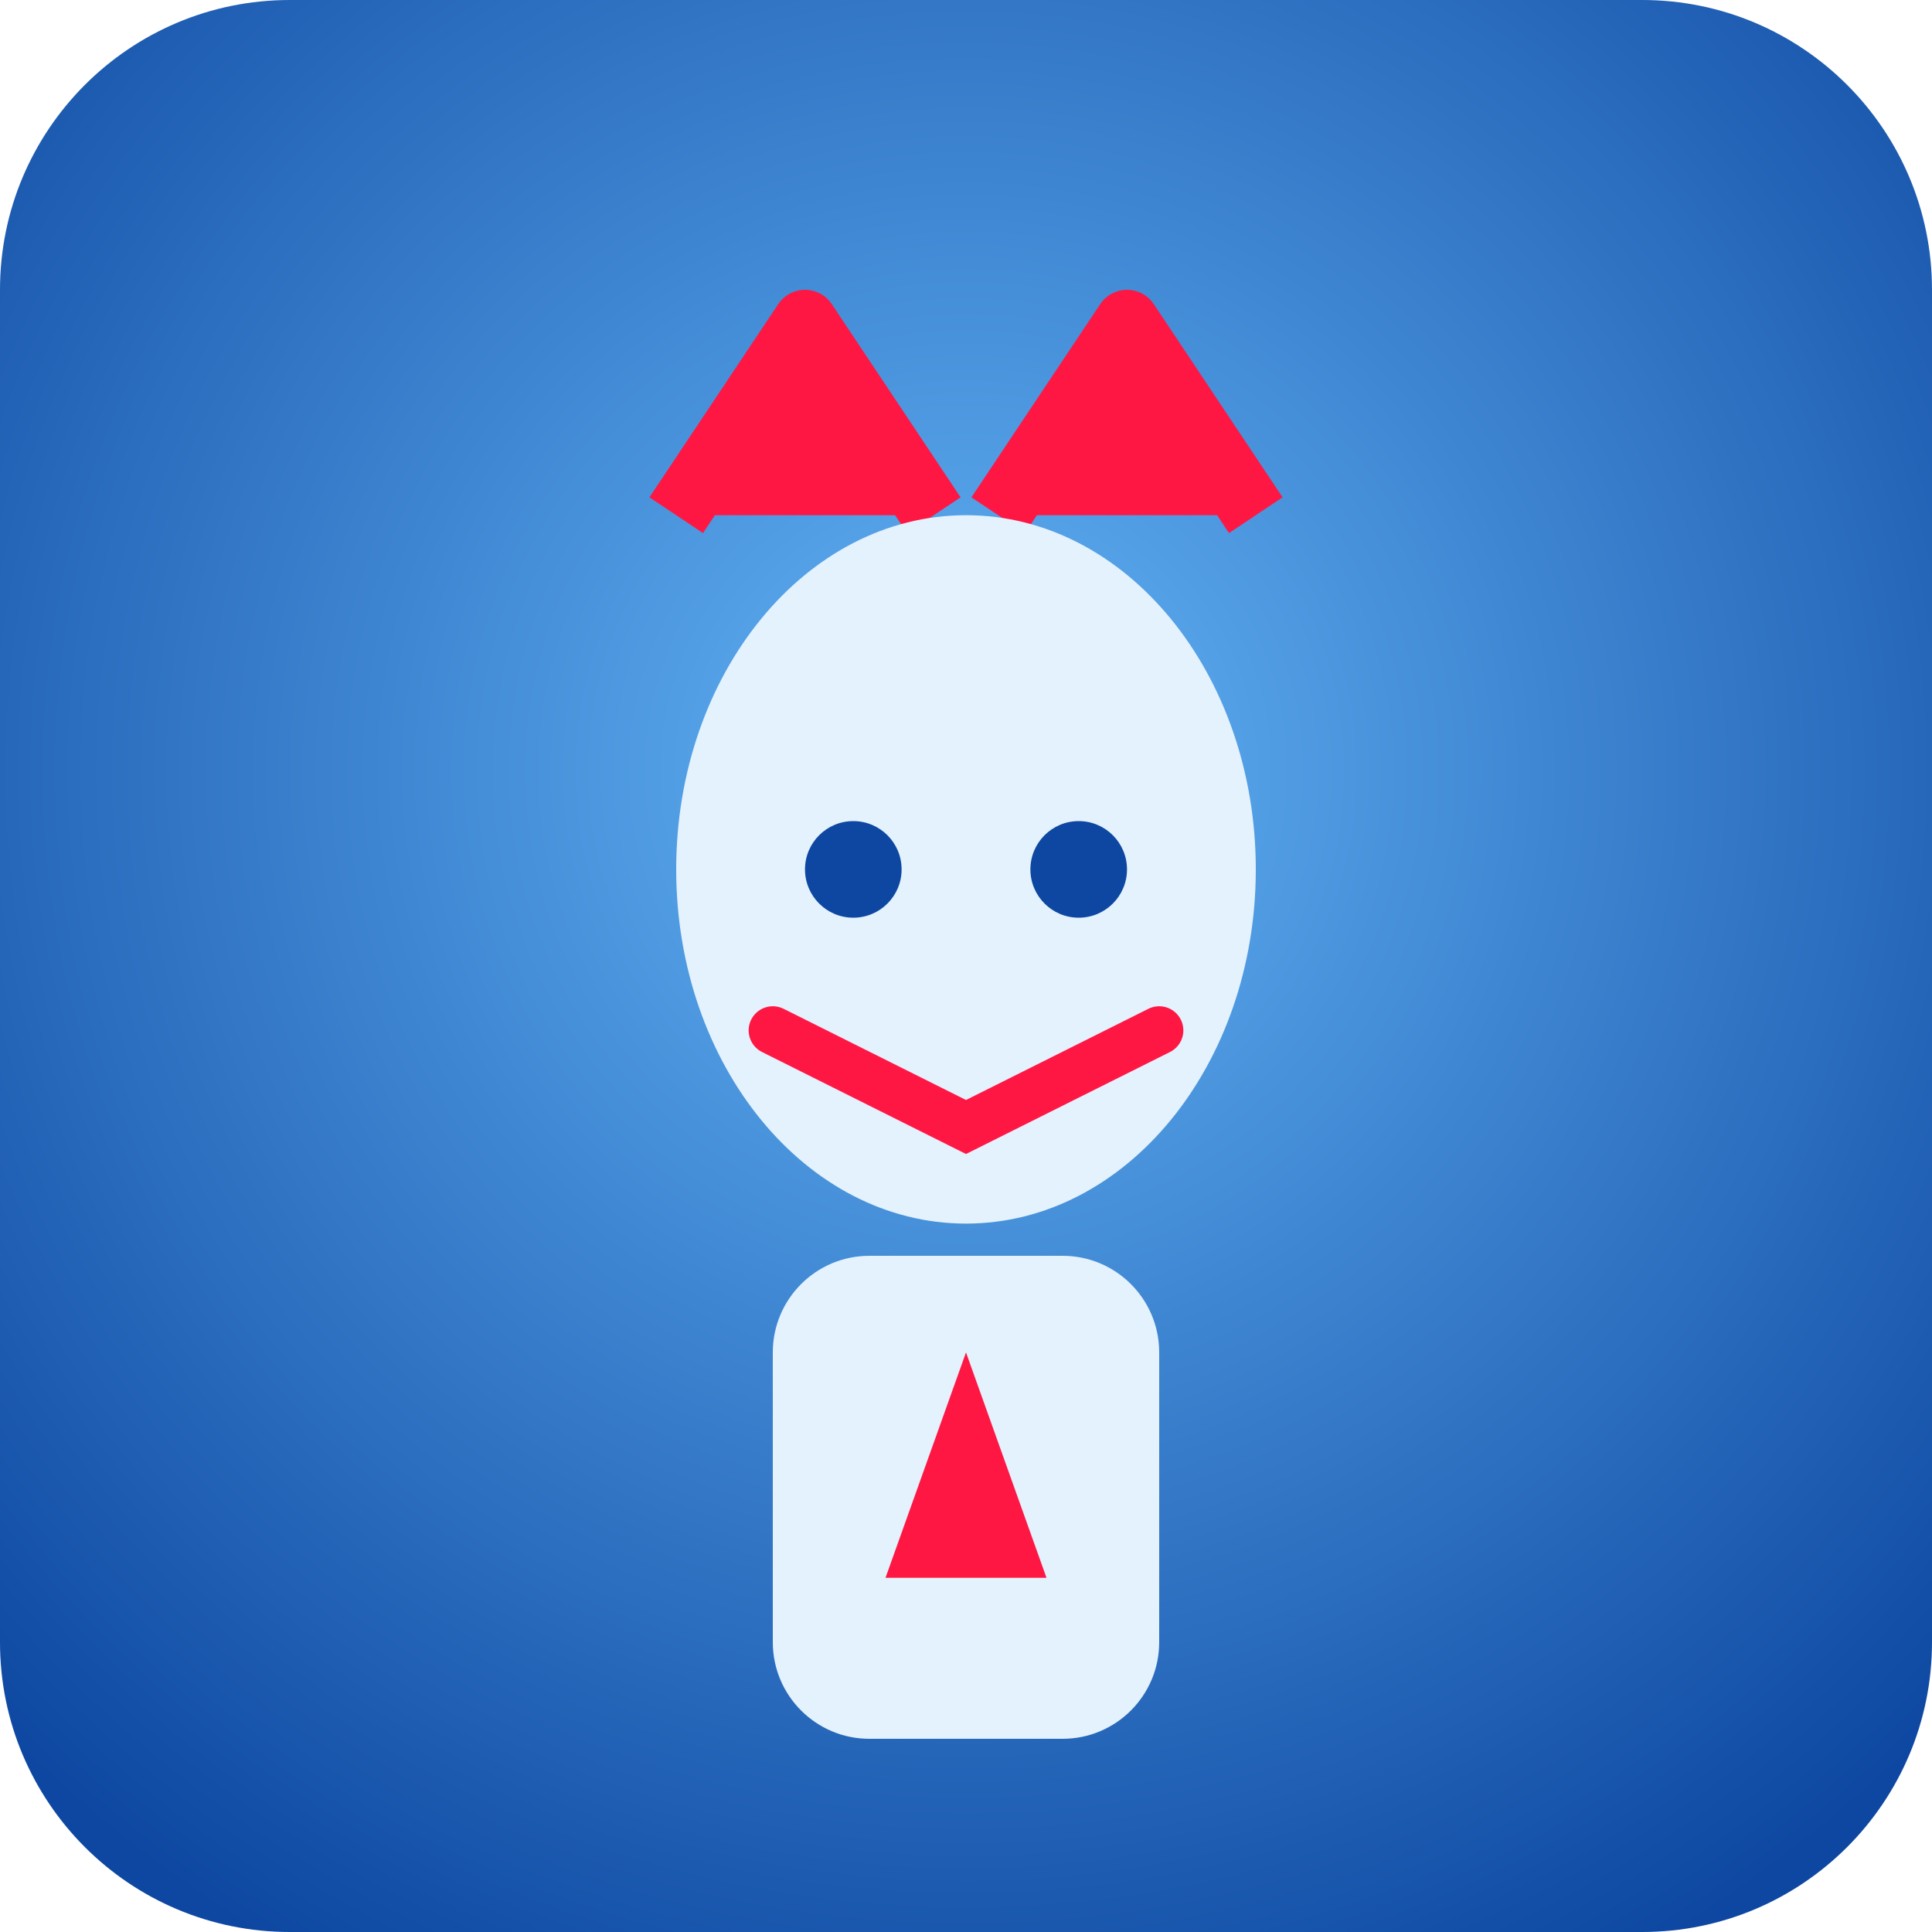
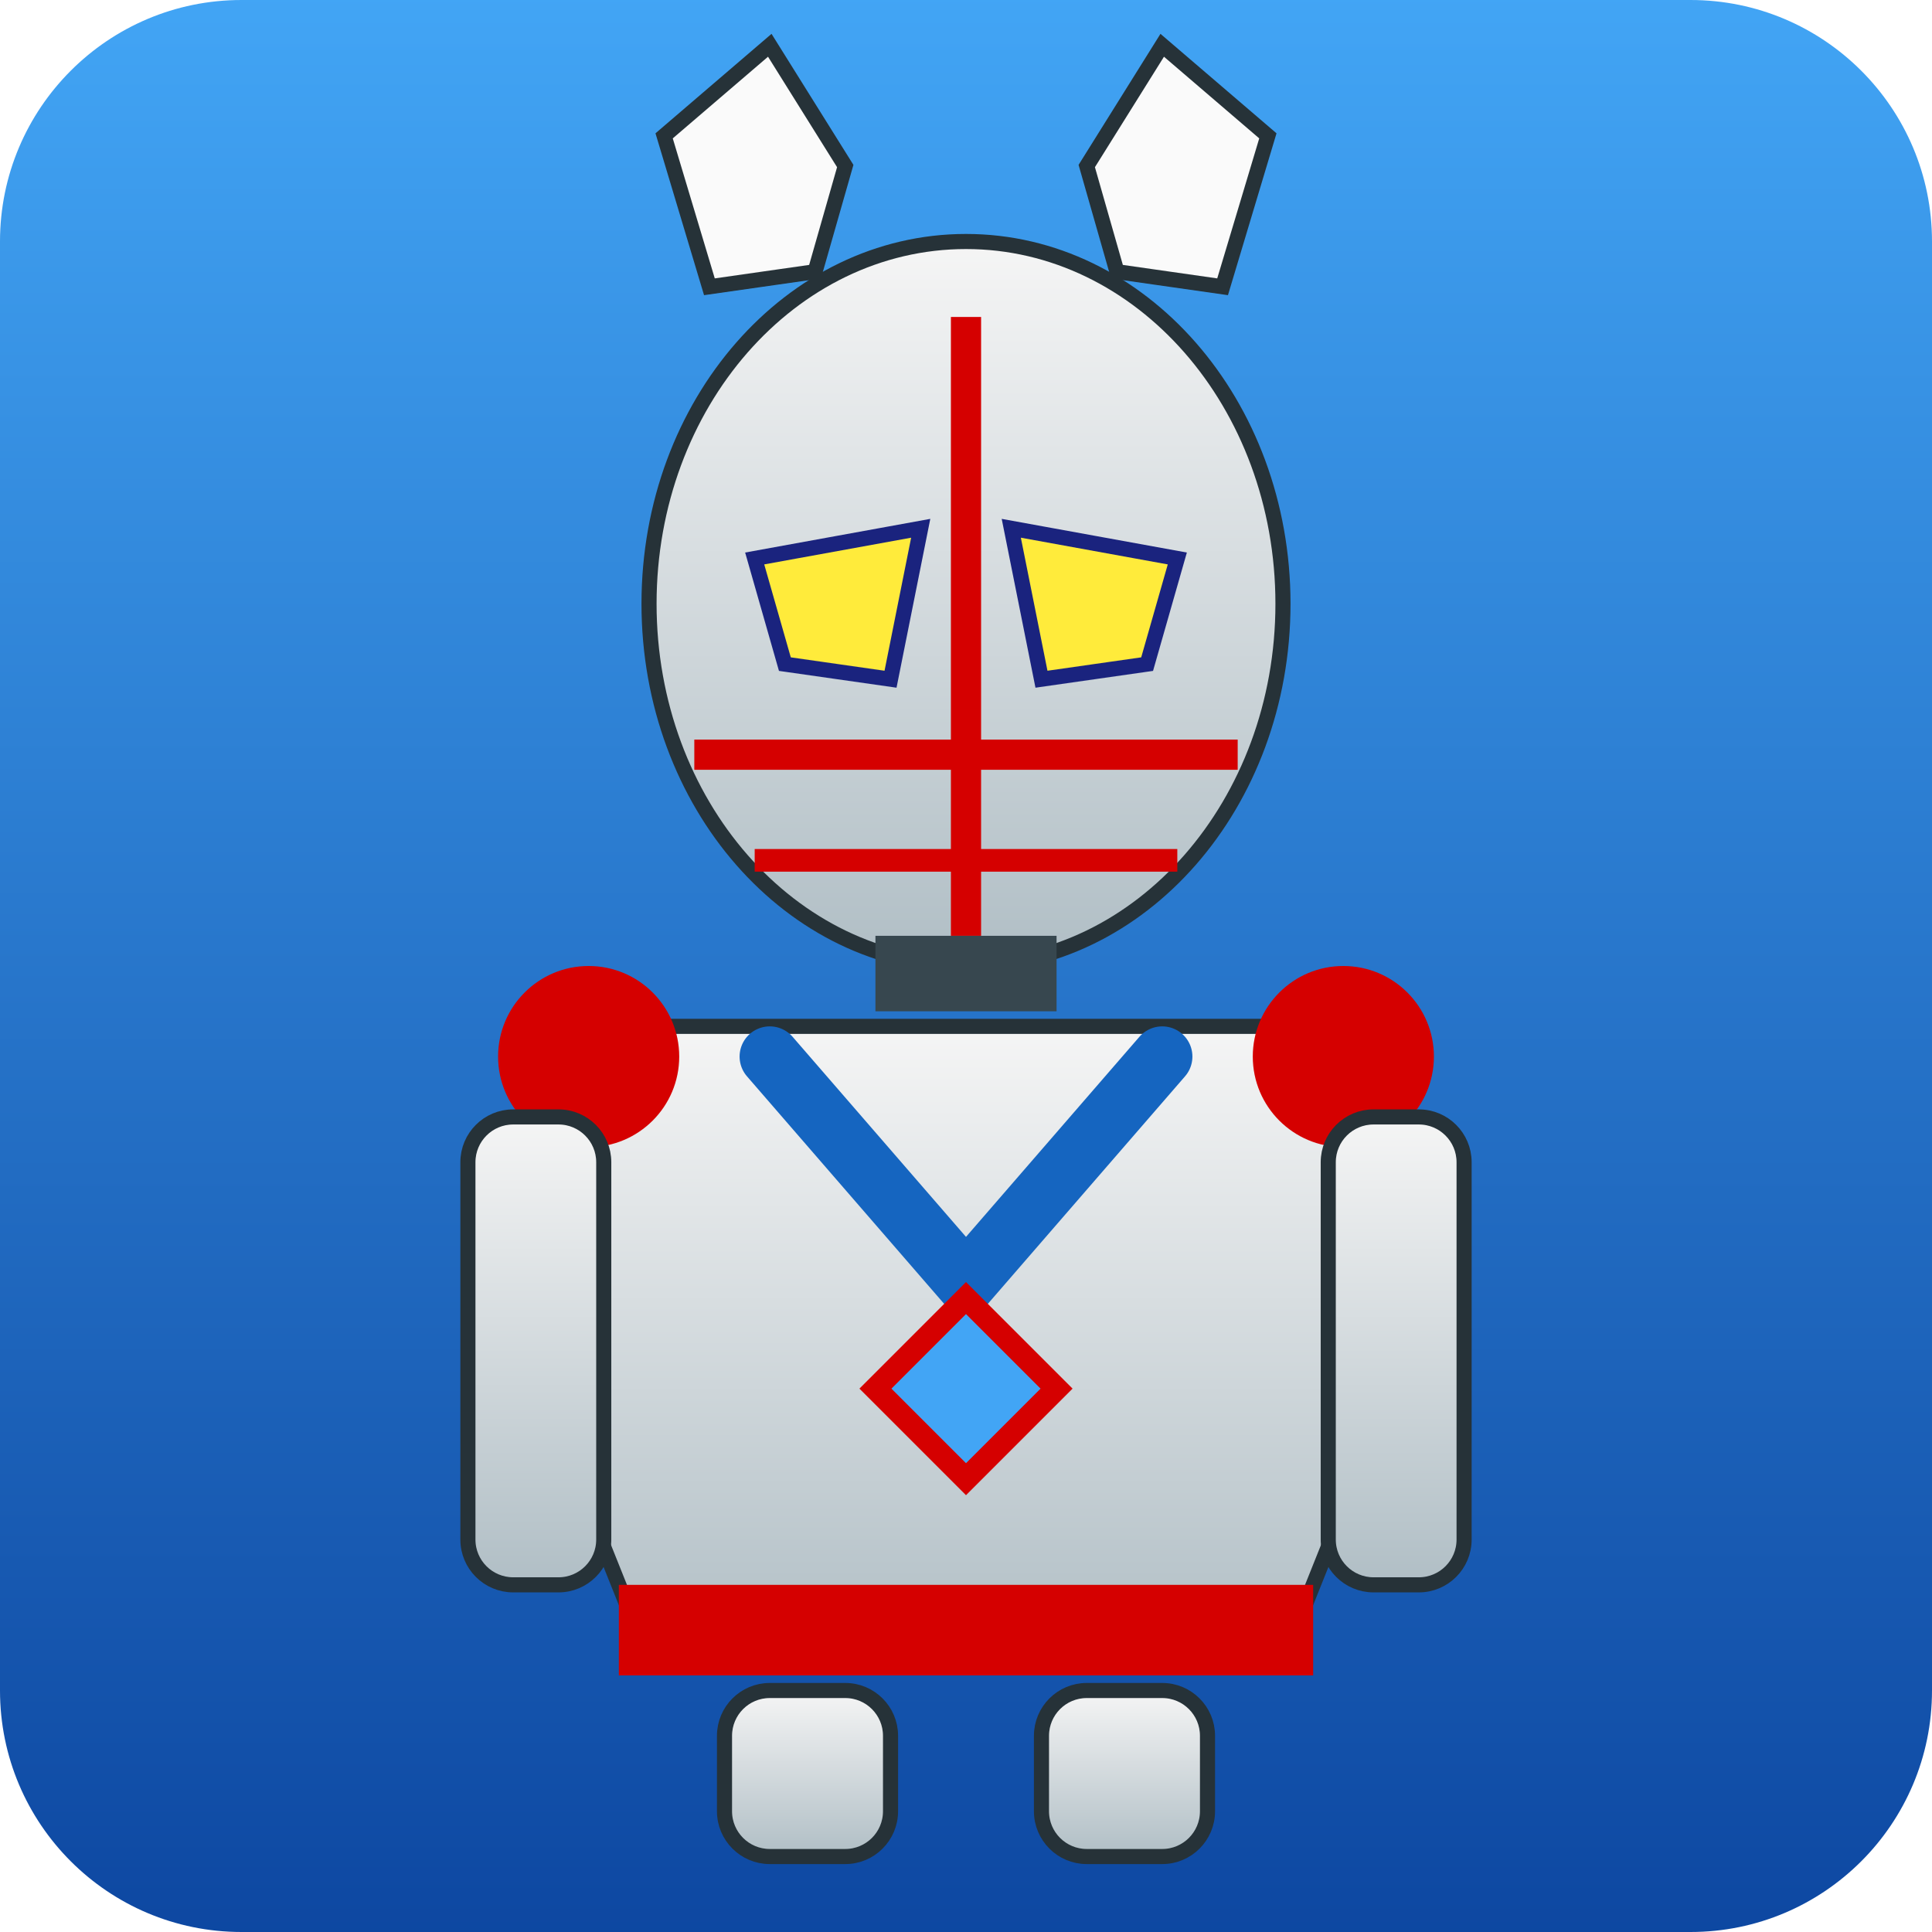
- <svg xmlns="http://www.w3.org/2000/svg" viewBox="0 0 120 120" fill="none">
+ <svg xmlns="http://www.w3.org/2000/svg" viewBox="0 0 256 256" fill="none">
  <defs>
-     <radialGradient id="zeroBg" cx="50%" cy="40%" r="70%">
-       <stop offset="0%" stop-color="#64b5f6" />
+     <linearGradient id="zeroBg" x1="0%" y1="0%" x2="0%" y2="100%">
+       <stop offset="0%" stop-color="#42a5f5" />
      <stop offset="100%" stop-color="#0d47a1" />
-     </radialGradient>
+     </linearGradient>
+     <linearGradient id="zeroSilver" x1="0%" y1="0%" x2="0%" y2="100%">
+       <stop offset="0%" stop-color="#f5f5f5" />
+       <stop offset="100%" stop-color="#b0bec5" />
+     </linearGradient>
  </defs>
-   <rect width="120" height="120" rx="18" fill="url(#zeroBg)" />
-   <path d="M42 32 L50 20 L58 32" stroke="#ff1744" stroke-width="4" fill="#ff1744" stroke-linejoin="round" />
-   <path d="M62 32 L70 20 L78 32" stroke="#ff1744" stroke-width="4" fill="#ff1744" stroke-linejoin="round" />
-   <ellipse cx="60" cy="54" rx="18" ry="22" fill="#e3f2fd" />
-   <circle cx="53" cy="54" r="3" fill="#0d47a1" />
-   <circle cx="67" cy="54" r="3" fill="#0d47a1" />
-   <path d="M48 64 L60 70 L72 64" stroke="#ff1744" stroke-width="3" fill="none" stroke-linecap="round" />
-   <rect x="48" y="78" width="24" height="30" rx="6" fill="#e3f2fd" />
-   <path d="M60 84 L55 98 L65 98 Z" fill="#ff1744" />
+   <rect width="256" height="256" rx="32" fill="url(#zeroBg)" />
+   <path d="M88 18 L102 6 L112 22 L108 36 L94 38 Z" fill="#fafafa" stroke="#263238" stroke-width="2" />
+   <path d="M168 18 L154 6 L144 22 L148 36 L162 38 Z" fill="#fafafa" stroke="#263238" stroke-width="2" />
+   <ellipse cx="128" cy="80" rx="42" ry="48" fill="url(#zeroSilver)" stroke="#263238" stroke-width="2" />
+   <path d="M128 42 L128 124" stroke="#d50000" stroke-width="4" />
+   <path d="M100 74 L122 70 L118 90 L104 88 Z" fill="#ffeb3b" stroke="#1a237e" stroke-width="2" />
+   <path d="M156 74 L134 70 L138 90 L152 88 Z" fill="#ffeb3b" stroke="#1a237e" stroke-width="2" />
+   <path d="M92 100 L164 100" stroke="#d50000" stroke-width="4" />
+   <path d="M100 114 L156 114" stroke="#d50000" stroke-width="3" />
+   <rect x="116" y="124" width="24" height="10" fill="#37474f" />
+   <path d="M80 136 L176 136 L186 180 L170 220 L86 220 L70 180 Z" fill="url(#zeroSilver)" stroke="#263238" stroke-width="2" />
+   <path d="M102 140 L128 170 L154 140" stroke="#1565c0" stroke-width="8" fill="none" stroke-linecap="round" />
+   <path d="M128 172 L140 184 L128 196 L116 184 Z" fill="#42a5f5" stroke="#d50000" stroke-width="3" />
+   <rect x="82" y="210" width="92" height="12" fill="#d50000" />
+   <circle cx="78" cy="140" r="12" fill="#d50000" />
+   <circle cx="178" cy="140" r="12" fill="#d50000" />
+   <rect x="62" y="148" width="18" height="62" rx="6" fill="url(#zeroSilver)" stroke="#263238" stroke-width="2" />
+   <rect x="176" y="148" width="18" height="62" rx="6" fill="url(#zeroSilver)" stroke="#263238" stroke-width="2" />
+   <rect x="96" y="224" width="22" height="22" rx="6" fill="url(#zeroSilver)" stroke="#263238" stroke-width="2" />
+   <rect x="138" y="224" width="22" height="22" rx="6" fill="url(#zeroSilver)" stroke="#263238" stroke-width="2" />
</svg>
